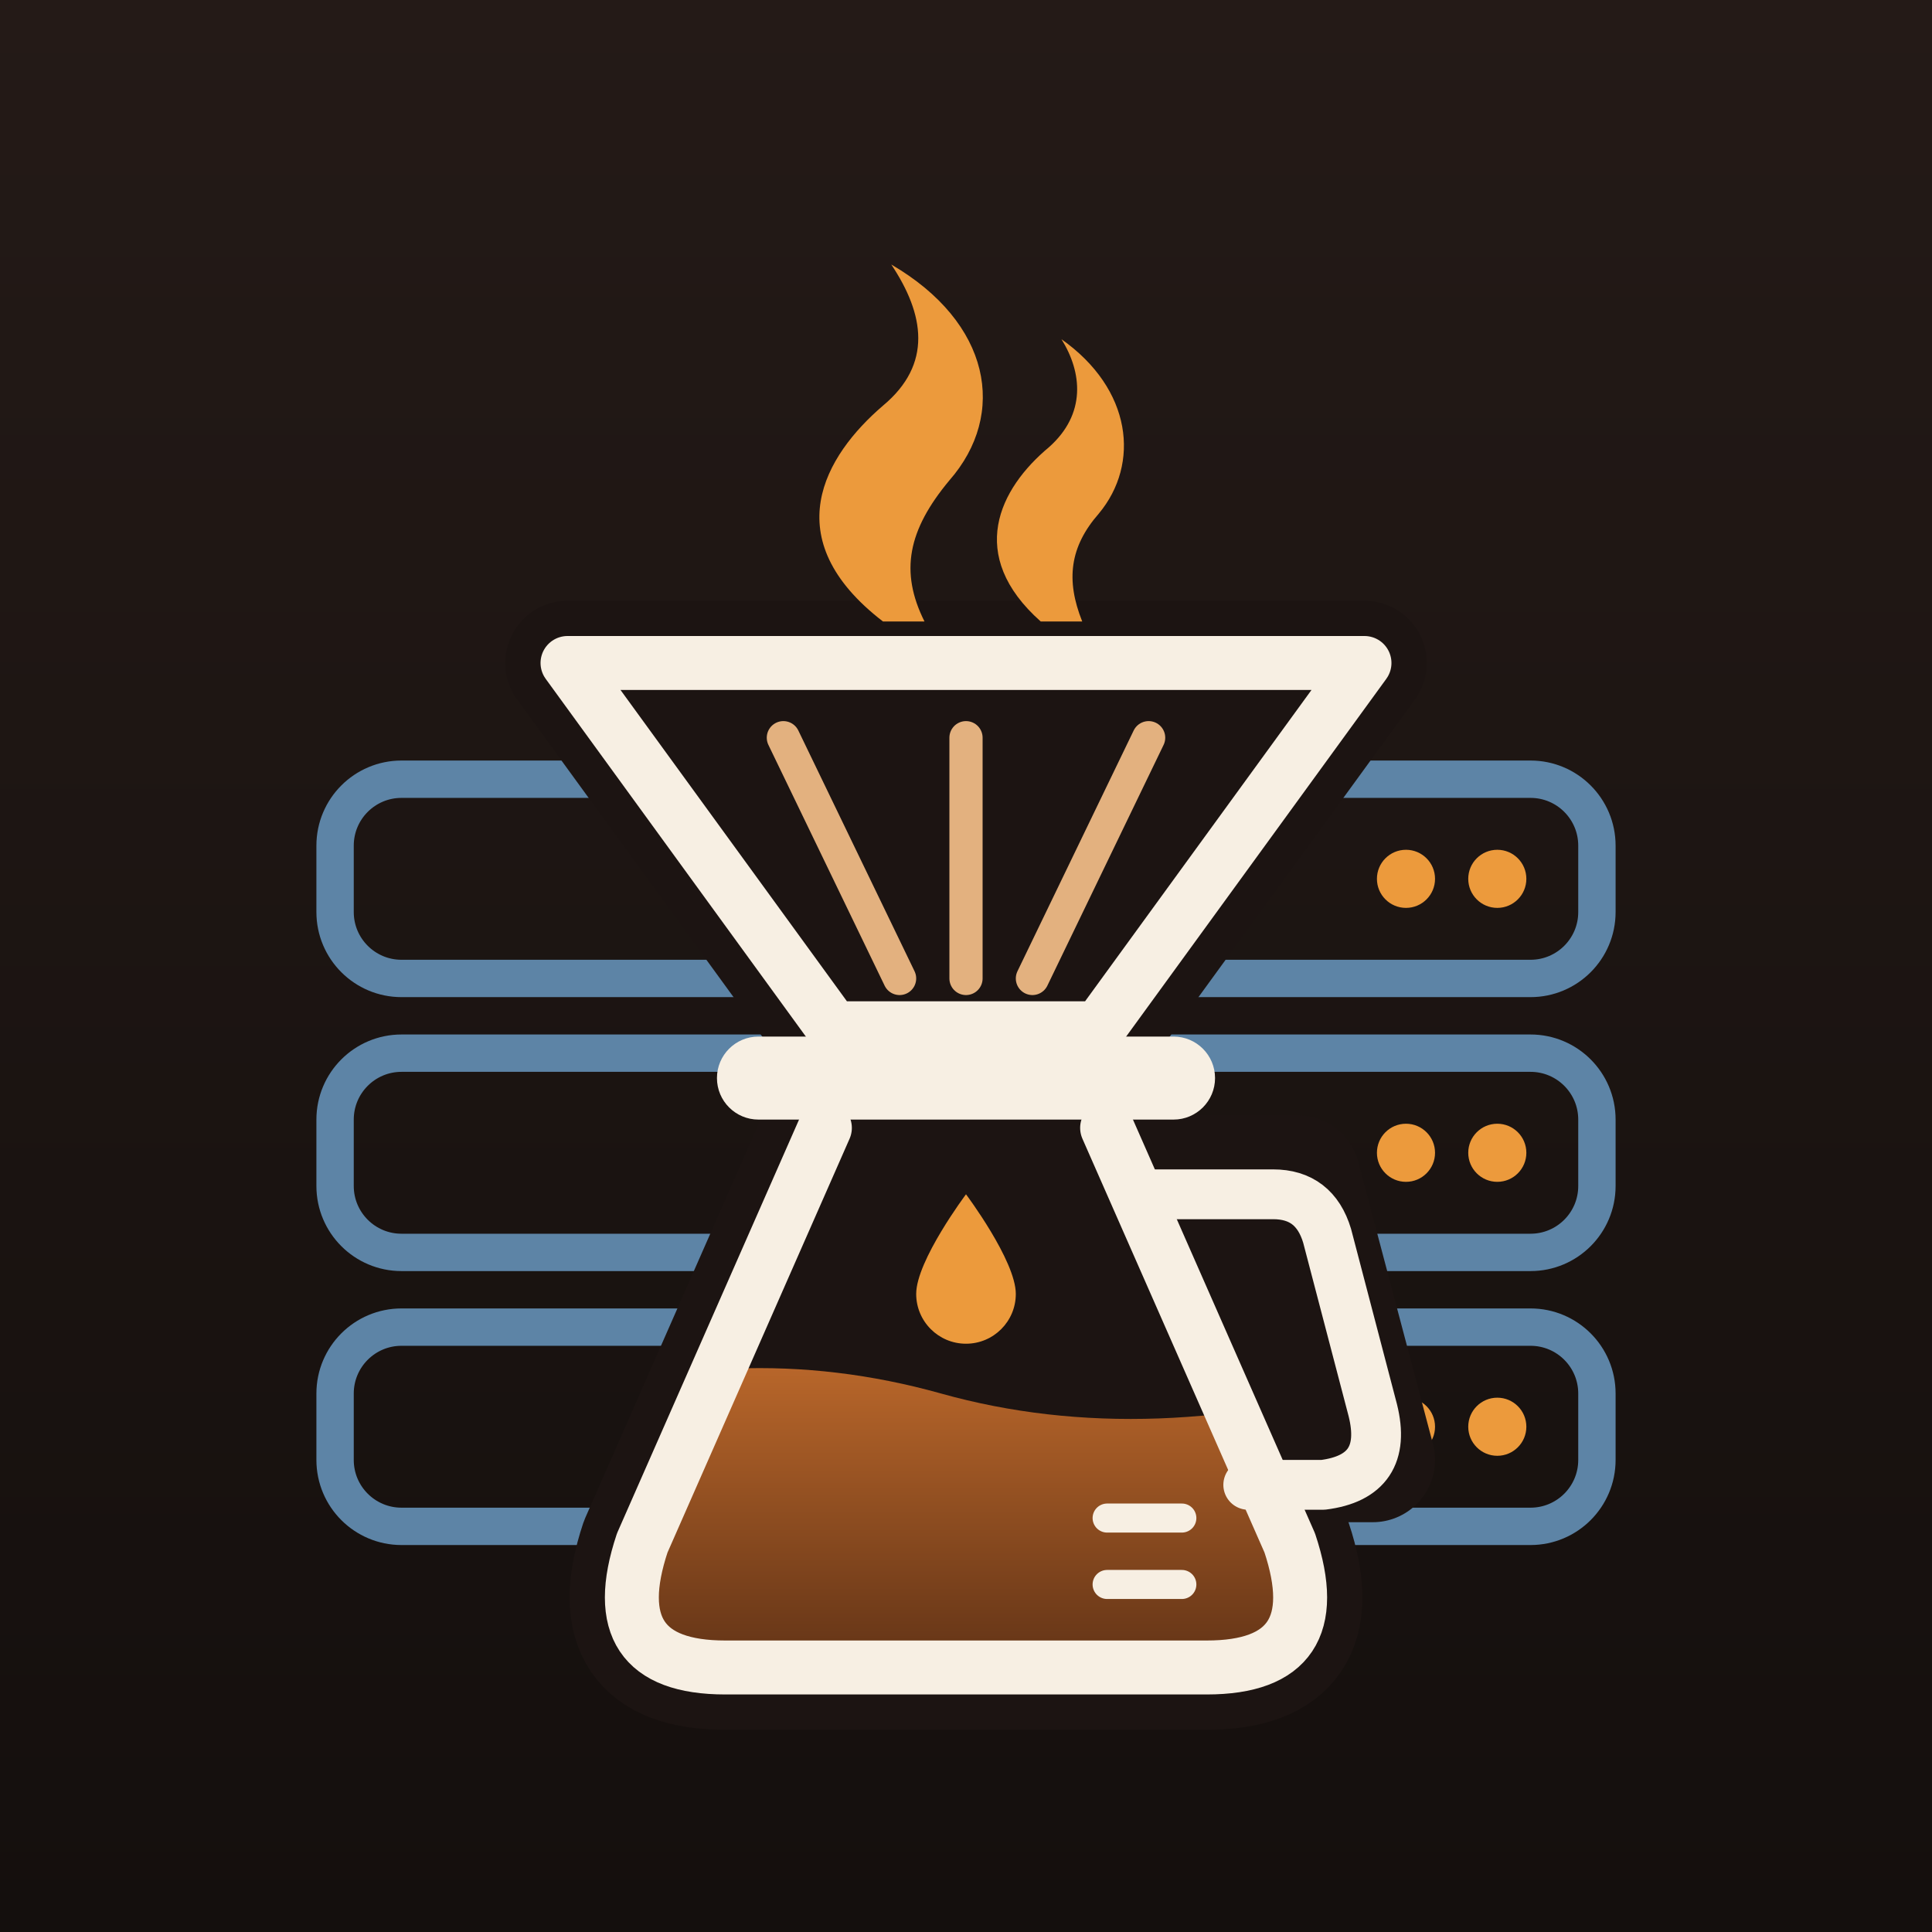
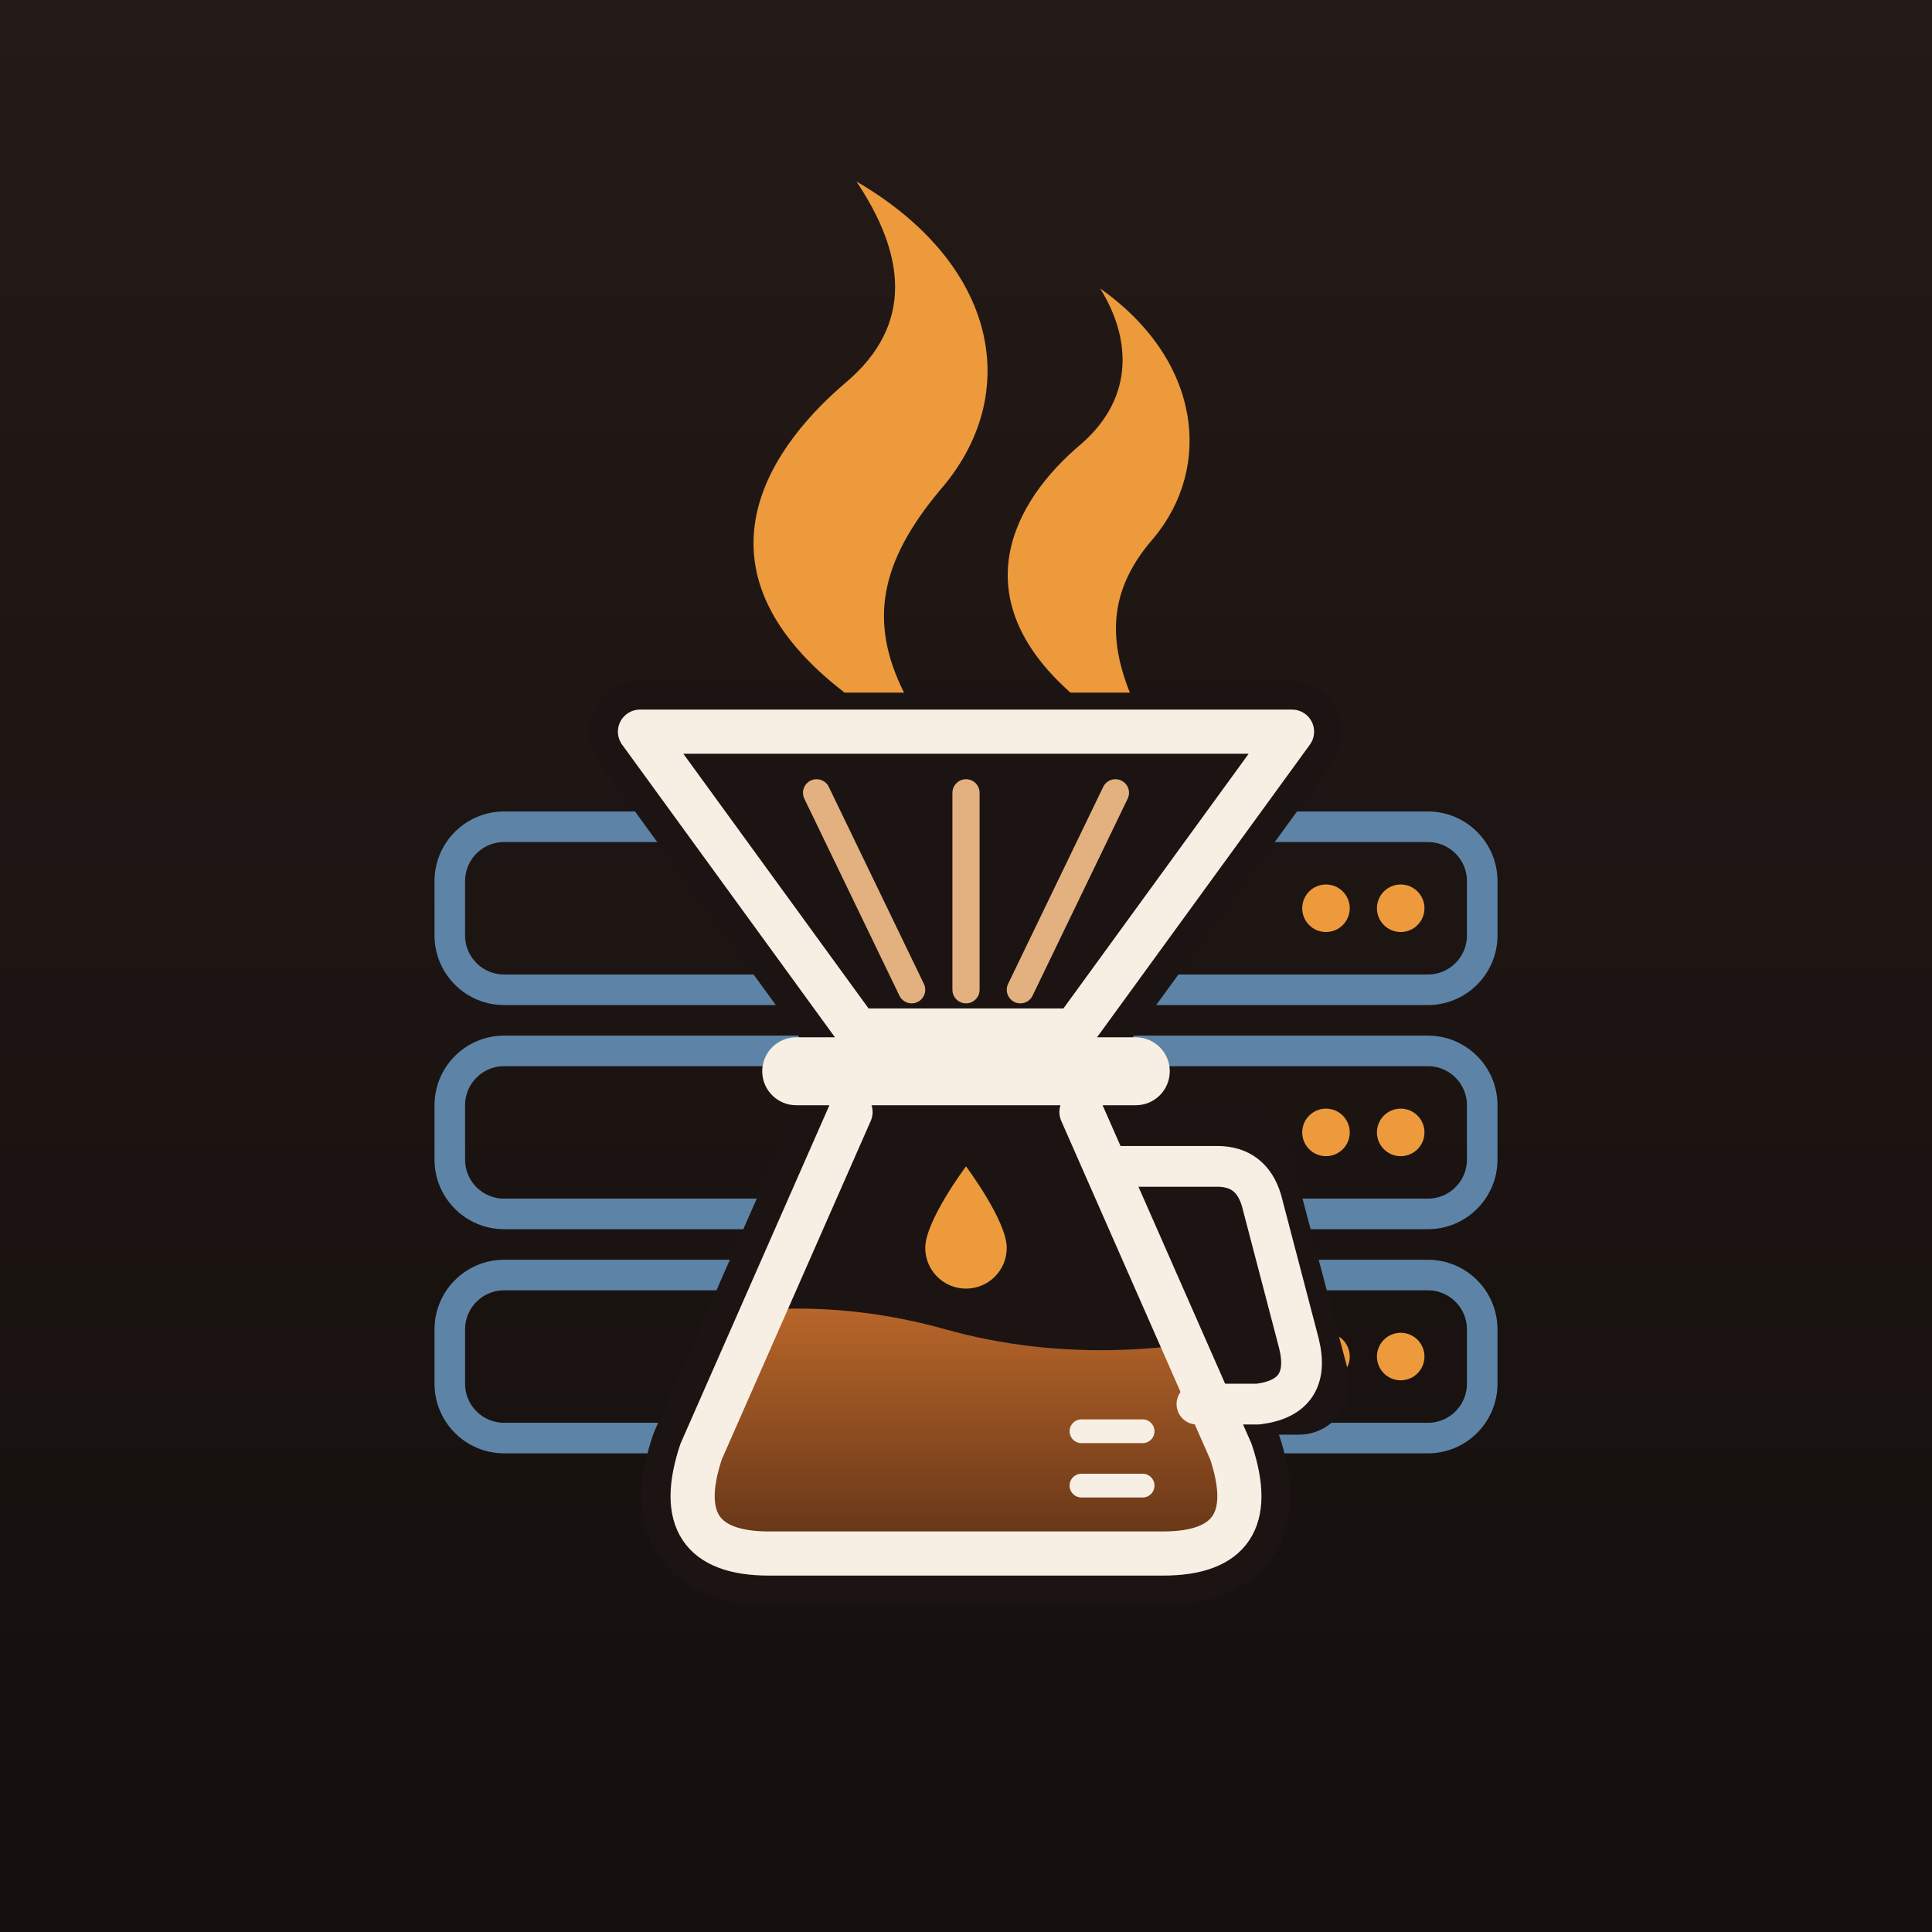
<svg xmlns="http://www.w3.org/2000/svg" viewBox="0 0 512 512">
  <defs>
    <linearGradient id="bg" x1="0" y1="0" x2="0" y2="1">
      <stop offset="0" stop-color="#241a17" />
      <stop offset="1" stop-color="#140f0d" />
    </linearGradient>
    <linearGradient id="coffee" x1="0" y1="0" x2="0" y2="1">
      <stop offset="0" stop-color="#b8662a" />
      <stop offset="1" stop-color="#4a2511" />
    </linearGradient>
    <clipPath id="carafe">
      <path d="M222 250 L178 350 Q168 380 198 380 H314 Q344 380 334 350 L290 250 Z" />
    </clipPath>
  </defs>
  <rect width="512" height="512" fill="url(#bg)" />
-   <g transform="translate(256 256) scale(1.1) translate(-256 -211)">
+   <g transform="translate(256 256) scale(0.9) translate(-256 -207.0)">
    <g fill="none" stroke="#5d84a6" stroke-width="9">
      <rect x="104" y="166" width="304" height="48" rx="16" />
      <rect x="104" y="232" width="304" height="48" rx="16" />
      <rect x="104" y="298" width="304" height="48" rx="16" />
    </g>
    <g fill="#ec9a3c">
      <circle cx="362" cy="190" r="7" />
      <circle cx="384" cy="190" r="7" />
      <circle cx="362" cy="256" r="7" />
      <circle cx="384" cy="256" r="7" />
      <circle cx="362" cy="322" r="7" />
      <circle cx="384" cy="322" r="7" />
    </g>
    <g fill="#1c1412" stroke="#1c1412" stroke-width="30" stroke-linejoin="round">
      <path d="M160 138 H352 L288 226 H224 Z" />
      <path d="M222 250 L178 350 Q168 380 198 380 H314 Q344 380 334 350 L290 250 Z" />
      <path d="M300 262 H336 L354 330 H322 Z" />
    </g>
-     <g fill="#ec9a3c">
+     <g fill="#ec9a3c" transform="translate(257 130) scale(1.75) translate(-257 -130)">
      <path d="M236 128 C210 108 222 88 236 76 C248 66 246 54 238 42 C262 56 266 78 252 94 C242 106 240 116 246 128 Z" />
      <path d="M274 128 C256 112 264 96 276 86 C285 78 284 68 279 60 C296 72 298 90 288 102 C281 110 280 118 284 128 Z" />
    </g>
    <path d="M160 138 H352 L288 226 H224 Z" fill="none" stroke="#f7efe3" stroke-width="13" stroke-linejoin="round" />
    <g stroke="#e3b17f" stroke-width="8" stroke-linecap="round">
      <path d="M212 156 L240 214" />
      <path d="M256 156 V214" />
      <path d="M300 156 L272 214" />
    </g>
    <rect x="196" y="228" width="120" height="20" rx="10" fill="#f7efe3" />
    <g clip-path="url(#carafe)">
      <path d="M150 318 Q200 300 250 314 T360 310 V400 H150 Z" fill="url(#coffee)" />
    </g>
    <path d="M222 250 L178 350 Q168 380 198 380 H314 Q344 380 334 350 L290 250" fill="none" stroke="#f7efe3" stroke-width="13" stroke-linejoin="round" stroke-linecap="round" />
    <path d="M300 266 H330 Q340 266 343 276 L354 318 Q358 334 342 336 H324" fill="none" stroke="#f7efe3" stroke-width="12" stroke-linejoin="round" stroke-linecap="round" />
    <path d="M256 266 C256 266 244 282 244 290 A12 12 0 0 0 268 290 C268 282 256 266 256 266 Z" fill="#ec9a3c" />
    <g stroke="#f7efe3" stroke-width="7" stroke-linecap="round">
      <path d="M290 344 h18" />
      <path d="M290 360 h18" />
    </g>
  </g>
</svg>
